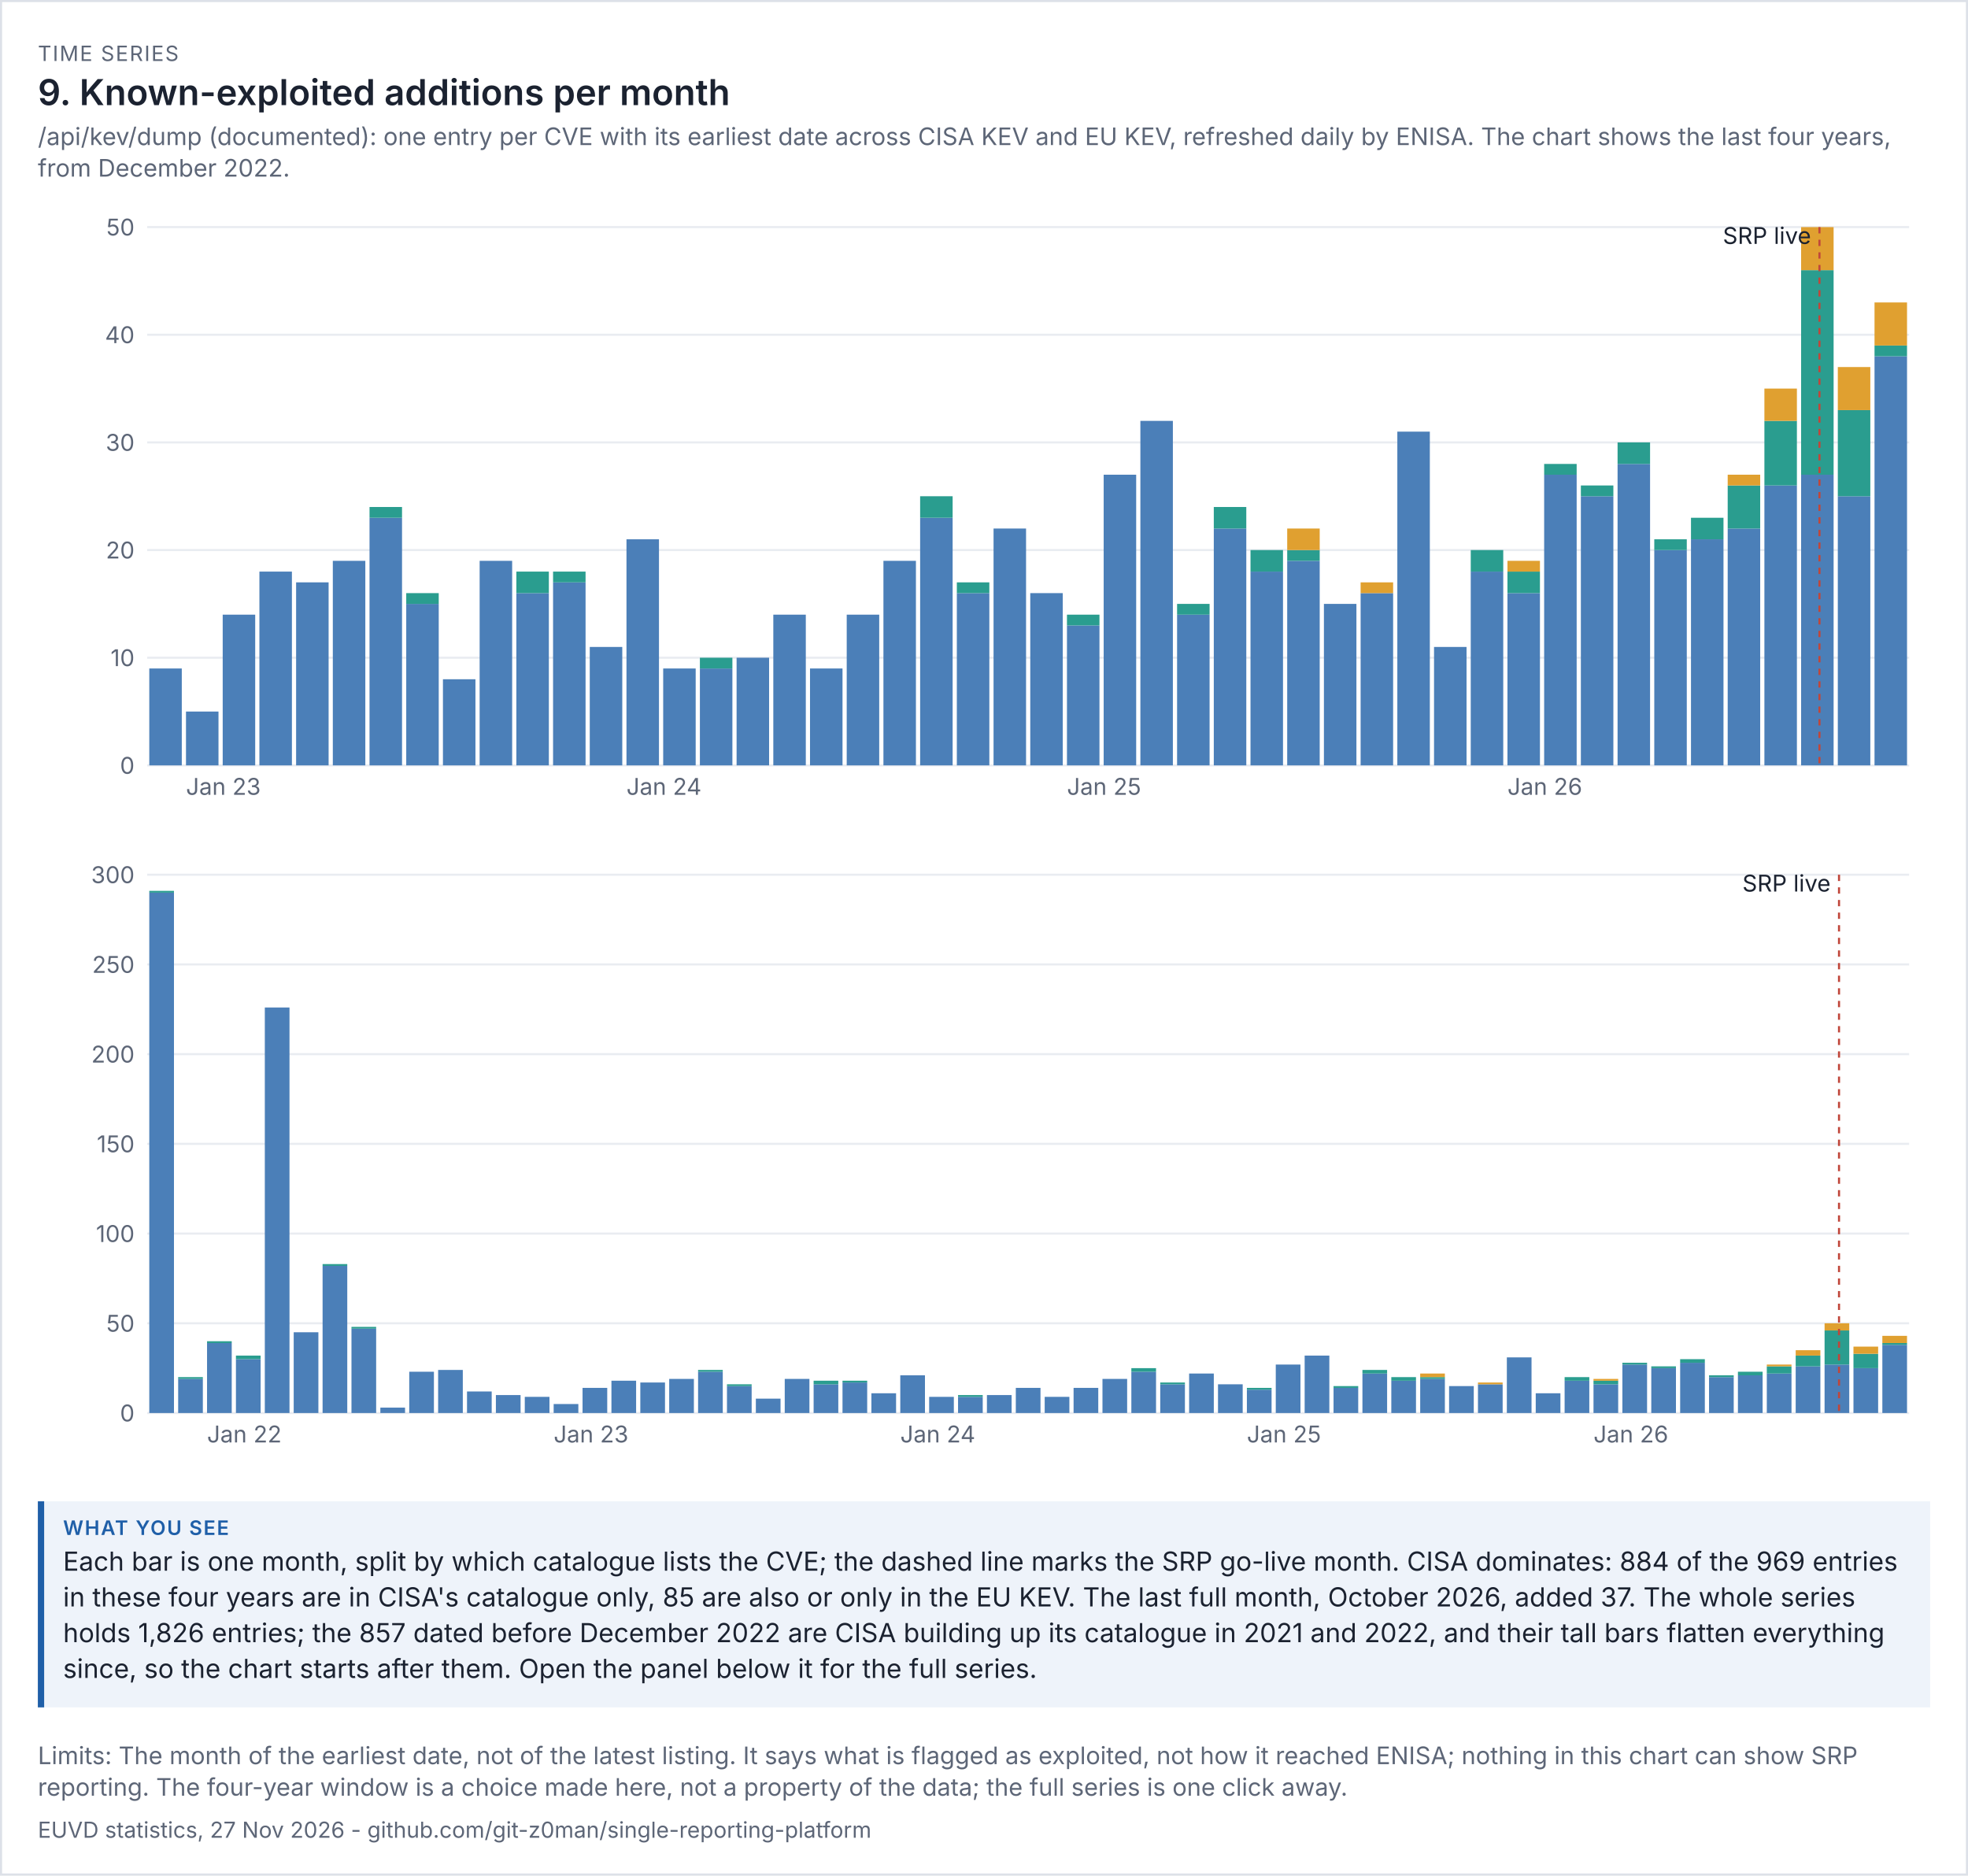
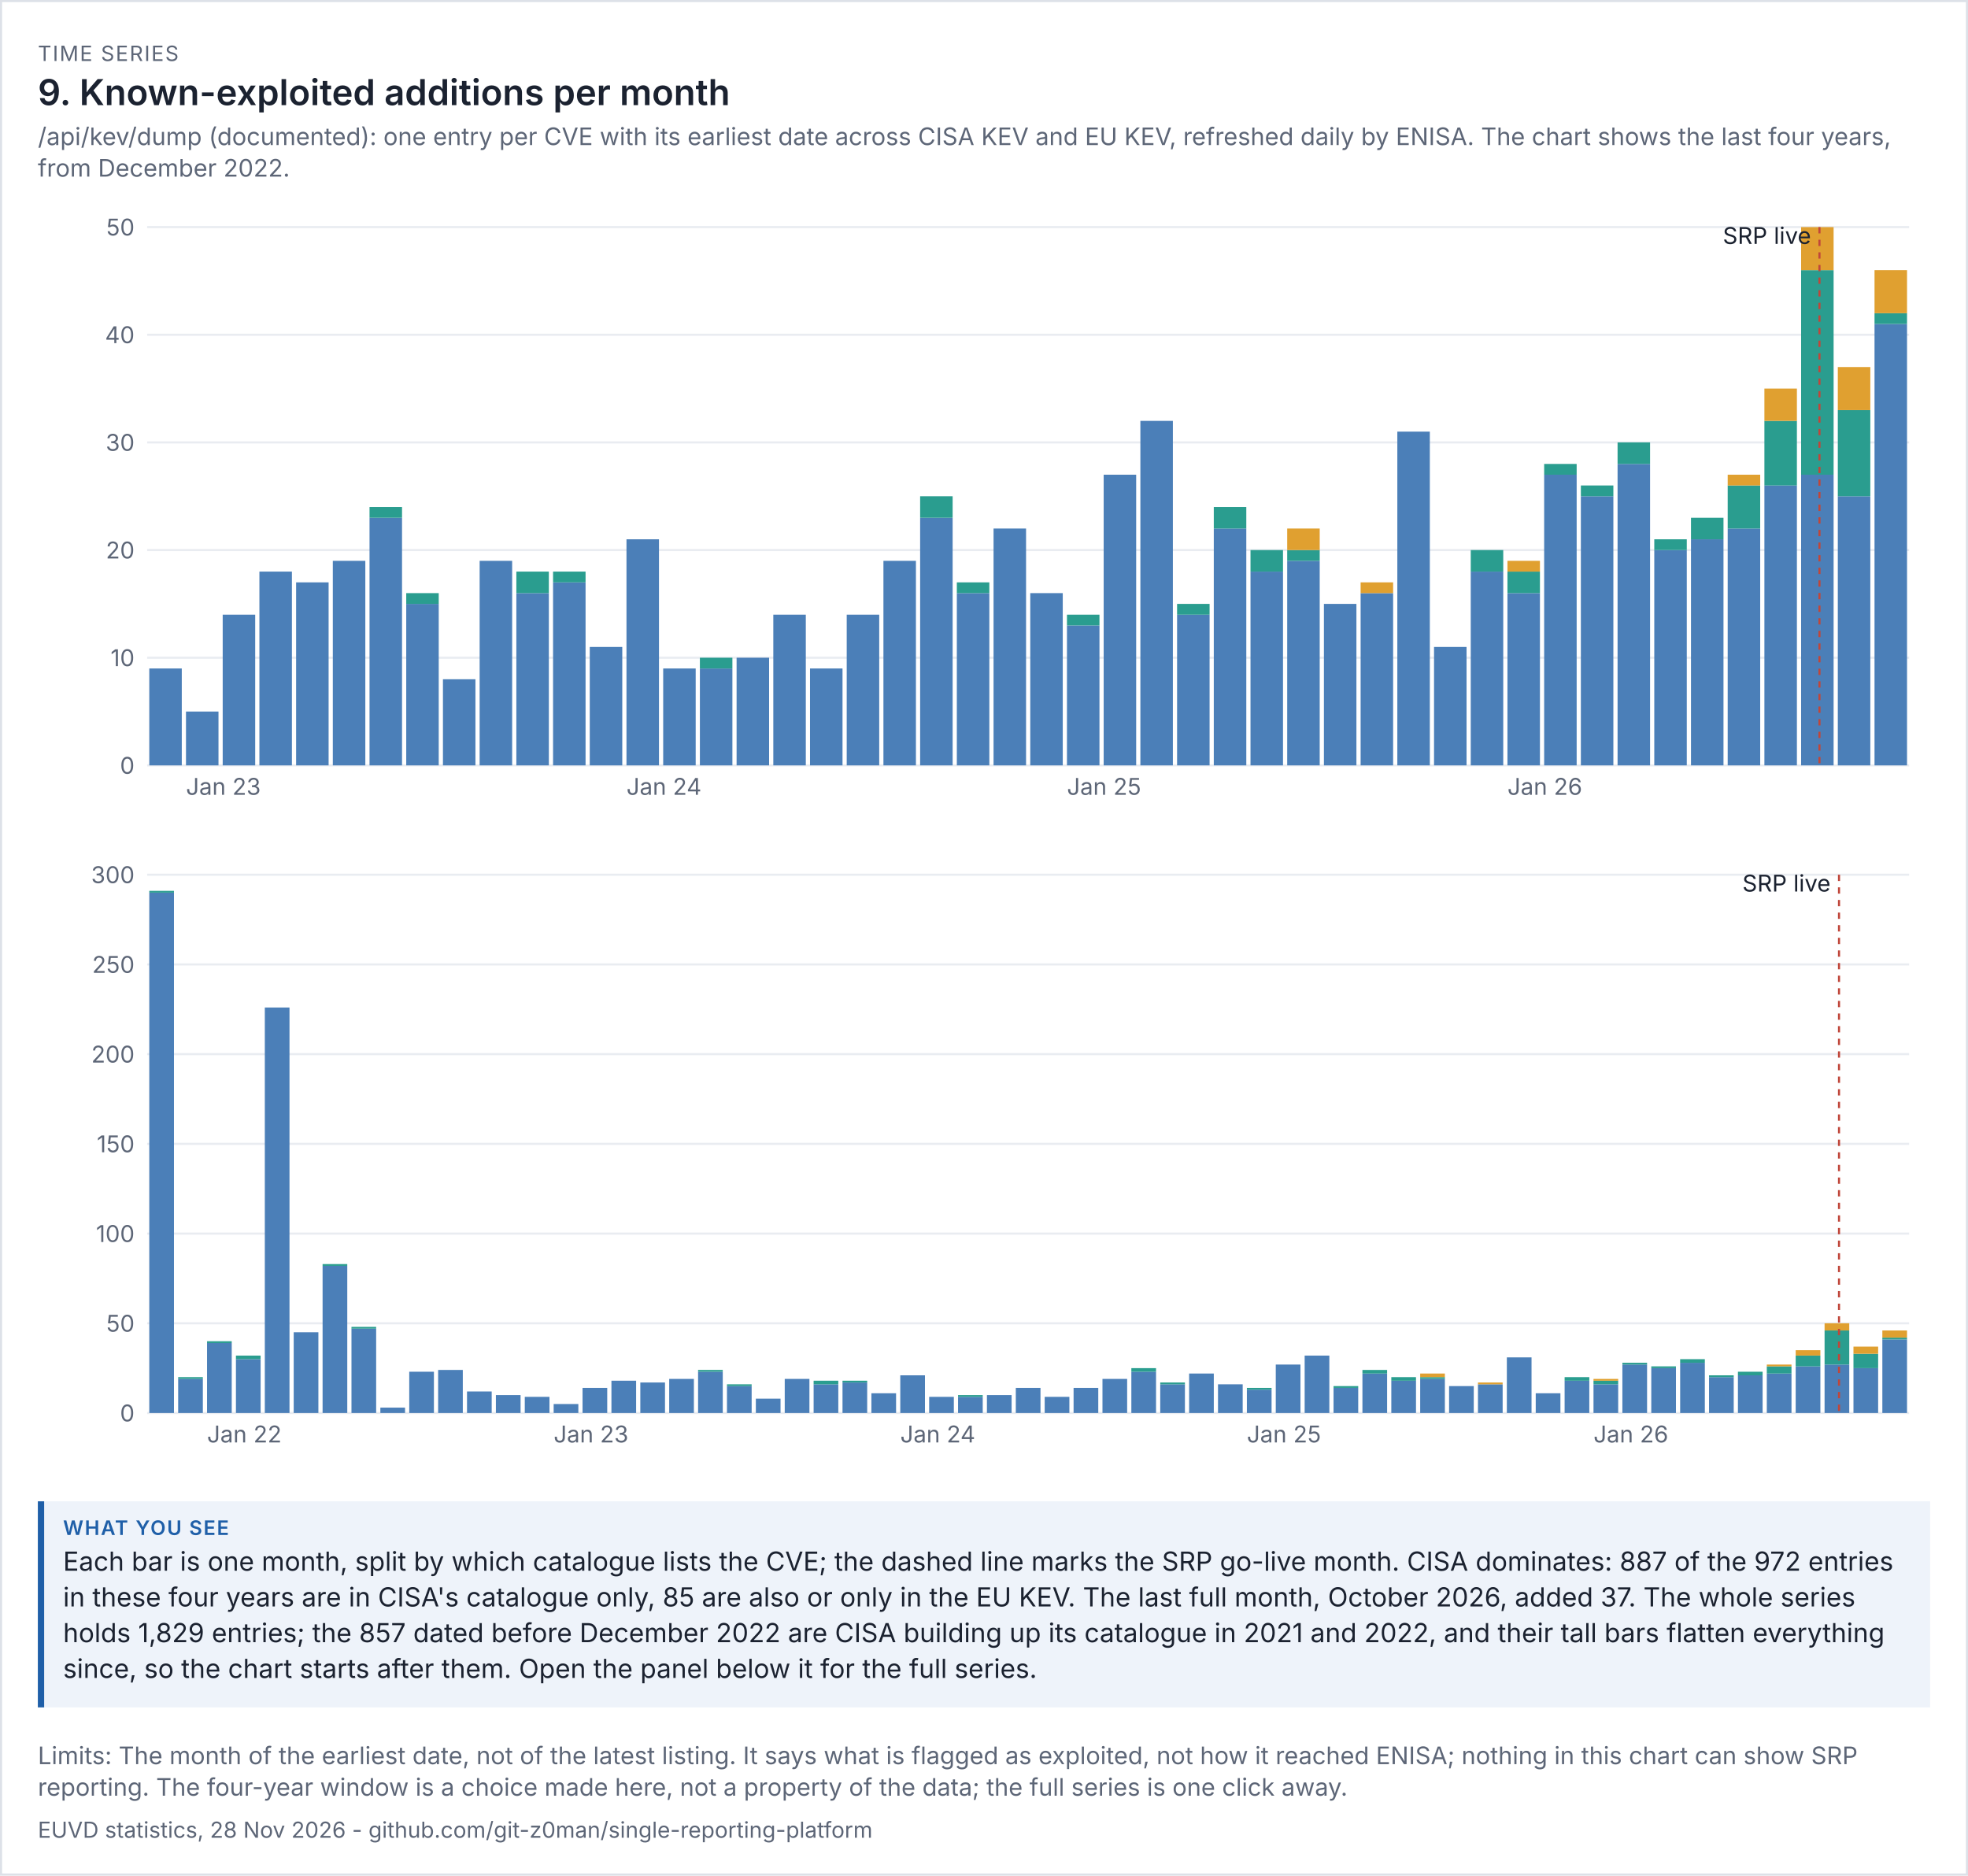
<svg xmlns="http://www.w3.org/2000/svg" viewBox="0 0 936 892" width="936" height="892" font-family="system-ui,-apple-system,'Segoe UI',sans-serif">
  <rect width="100%" height="100%" fill="#ffffff" />
  <rect x="0.5" y="0.5" width="935" height="891" fill="none" stroke="#dde1e8" />
  <text x="18" y="29" font-size="10" letter-spacing="0.6" fill="#5d6677">TIME SERIES</text>
  <text x="18" y="50" font-size="17" fill="#1b2230" font-weight="600">9. Known-exploited additions per month</text>
  <text x="18" y="69" font-size="11.5" fill="#5d6677">/api/kev/dump (documented): one entry per CVE with its earliest date across CISA KEV and EU KEV, refreshed daily by ENISA. The chart shows the last four years,</text>
  <text x="18" y="84" font-size="11.5" fill="#5d6677">from December 2022.</text>
  <g transform="translate(18,94) scale(1)" font-size="11">
    <svg viewBox="0 0 900 300" role="img" width="900" height="300">
      <g>
        <line x1="52" x2="890" y1="270" y2="270" stroke="rgb(233, 236, 241)" />
        <text x="46" y="274" text-anchor="end" fill="rgb(93, 102, 119)">0</text>
        <line x1="52" x2="890" y1="218.8" y2="218.8" stroke="rgb(233, 236, 241)" />
        <text x="46" y="222.8" text-anchor="end" fill="rgb(93, 102, 119)">10</text>
        <line x1="52" x2="890" y1="167.6" y2="167.6" stroke="rgb(233, 236, 241)" />
        <text x="46" y="171.6" text-anchor="end" fill="rgb(93, 102, 119)">20</text>
        <line x1="52" x2="890" y1="116.4" y2="116.4" stroke="rgb(233, 236, 241)" />
        <text x="46" y="120.4" text-anchor="end" fill="rgb(93, 102, 119)">30</text>
        <line x1="52" x2="890" y1="65.2" y2="65.2" stroke="rgb(233, 236, 241)" />
        <text x="46" y="69.2" text-anchor="end" fill="rgb(93, 102, 119)">40</text>
        <line x1="52" x2="890" y1="14" y2="14" stroke="rgb(233, 236, 241)" />
        <text x="46" y="18" text-anchor="end" fill="rgb(93, 102, 119)">50</text>
        <rect x="53" y="223.92" width="15.458" height="46.08" fill="rgb(75, 127, 184)" />
        <rect x="70.458" y="244.4" width="15.458" height="25.6" fill="rgb(75, 127, 184)" />
        <text x="70.458" y="284" fill="rgb(93, 102, 119)">Jan 23</text>
        <rect x="87.917" y="198.32" width="15.458" height="71.68" fill="rgb(75, 127, 184)" />
        <rect x="105.375" y="177.84" width="15.458" height="92.16" fill="rgb(75, 127, 184)" />
        <rect x="122.833" y="182.96" width="15.458" height="87.04" fill="rgb(75, 127, 184)" />
        <rect x="140.292" y="172.72" width="15.458" height="97.28" fill="rgb(75, 127, 184)" />
        <rect x="157.75" y="152.24" width="15.458" height="117.76" fill="rgb(75, 127, 184)" />
        <rect x="157.75" y="147.12" width="15.458" height="5.12" fill="rgb(42, 157, 143)" />
        <rect x="175.208" y="193.2" width="15.458" height="76.8" fill="rgb(75, 127, 184)" />
        <rect x="175.208" y="188.08" width="15.458" height="5.12" fill="rgb(42, 157, 143)" />
        <rect x="192.667" y="229.04" width="15.458" height="40.96" fill="rgb(75, 127, 184)" />
        <rect x="210.125" y="172.72" width="15.458" height="97.28" fill="rgb(75, 127, 184)" />
        <rect x="227.583" y="188.08" width="15.458" height="81.92" fill="rgb(75, 127, 184)" />
        <rect x="227.583" y="177.84" width="15.458" height="10.24" fill="rgb(42, 157, 143)" />
        <rect x="245.042" y="182.96" width="15.458" height="87.04" fill="rgb(75, 127, 184)" />
        <rect x="245.042" y="177.84" width="15.458" height="5.12" fill="rgb(42, 157, 143)" />
        <rect x="262.5" y="213.68" width="15.458" height="56.32" fill="rgb(75, 127, 184)" />
        <rect x="279.958" y="162.48" width="15.458" height="107.52" fill="rgb(75, 127, 184)" />
        <text x="279.958" y="284" fill="rgb(93, 102, 119)">Jan 24</text>
        <rect x="297.417" y="223.92" width="15.458" height="46.08" fill="rgb(75, 127, 184)" />
        <rect x="314.875" y="223.92" width="15.458" height="46.08" fill="rgb(75, 127, 184)" />
        <rect x="314.875" y="218.8" width="15.458" height="5.12" fill="rgb(42, 157, 143)" />
        <rect x="332.333" y="218.8" width="15.458" height="51.2" fill="rgb(75, 127, 184)" />
        <rect x="349.792" y="198.32" width="15.458" height="71.68" fill="rgb(75, 127, 184)" />
        <rect x="367.25" y="223.92" width="15.458" height="46.08" fill="rgb(75, 127, 184)" />
        <rect x="384.708" y="198.32" width="15.458" height="71.68" fill="rgb(75, 127, 184)" />
        <rect x="402.167" y="172.72" width="15.458" height="97.28" fill="rgb(75, 127, 184)" />
        <rect x="419.625" y="152.24" width="15.458" height="117.76" fill="rgb(75, 127, 184)" />
        <rect x="419.625" y="142" width="15.458" height="10.24" fill="rgb(42, 157, 143)" />
        <rect x="437.083" y="188.08" width="15.458" height="81.92" fill="rgb(75, 127, 184)" />
        <rect x="437.083" y="182.96" width="15.458" height="5.12" fill="rgb(42, 157, 143)" />
        <rect x="454.542" y="157.36" width="15.458" height="112.64" fill="rgb(75, 127, 184)" />
        <rect x="472" y="188.08" width="15.458" height="81.92" fill="rgb(75, 127, 184)" />
        <rect x="489.458" y="203.44" width="15.458" height="66.56" fill="rgb(75, 127, 184)" />
        <rect x="489.458" y="198.32" width="15.458" height="5.12" fill="rgb(42, 157, 143)" />
        <text x="489.458" y="284" fill="rgb(93, 102, 119)">Jan 25</text>
        <rect x="506.917" y="131.76" width="15.458" height="138.24" fill="rgb(75, 127, 184)" />
        <rect x="524.375" y="106.16" width="15.458" height="163.84" fill="rgb(75, 127, 184)" />
        <rect x="541.833" y="198.32" width="15.458" height="71.68" fill="rgb(75, 127, 184)" />
        <rect x="541.833" y="193.2" width="15.458" height="5.12" fill="rgb(42, 157, 143)" />
        <rect x="559.292" y="157.36" width="15.458" height="112.64" fill="rgb(75, 127, 184)" />
        <rect x="559.292" y="147.12" width="15.458" height="10.24" fill="rgb(42, 157, 143)" />
        <rect x="576.75" y="177.84" width="15.458" height="92.16" fill="rgb(75, 127, 184)" />
        <rect x="576.75" y="167.6" width="15.458" height="10.24" fill="rgb(42, 157, 143)" />
        <rect x="594.208" y="172.72" width="15.458" height="97.28" fill="rgb(75, 127, 184)" />
        <rect x="594.208" y="167.6" width="15.458" height="5.12" fill="rgb(42, 157, 143)" />
        <rect x="594.208" y="157.36" width="15.458" height="10.24" fill="rgb(224, 160, 48)" />
        <rect x="611.667" y="193.2" width="15.458" height="76.8" fill="rgb(75, 127, 184)" />
        <rect x="629.125" y="188.08" width="15.458" height="81.92" fill="rgb(75, 127, 184)" />
        <rect x="629.125" y="182.96" width="15.458" height="5.12" fill="rgb(224, 160, 48)" />
        <rect x="646.583" y="111.28" width="15.458" height="158.72" fill="rgb(75, 127, 184)" />
        <rect x="664.042" y="213.68" width="15.458" height="56.32" fill="rgb(75, 127, 184)" />
        <rect x="681.5" y="177.84" width="15.458" height="92.16" fill="rgb(75, 127, 184)" />
        <rect x="681.5" y="167.6" width="15.458" height="10.24" fill="rgb(42, 157, 143)" />
        <rect x="698.958" y="188.08" width="15.458" height="81.92" fill="rgb(75, 127, 184)" />
        <rect x="698.958" y="177.84" width="15.458" height="10.24" fill="rgb(42, 157, 143)" />
        <rect x="698.958" y="172.72" width="15.458" height="5.12" fill="rgb(224, 160, 48)" />
        <text x="698.958" y="284" fill="rgb(93, 102, 119)">Jan 26</text>
        <rect x="716.417" y="131.76" width="15.458" height="138.24" fill="rgb(75, 127, 184)" />
        <rect x="716.417" y="126.64" width="15.458" height="5.12" fill="rgb(42, 157, 143)" />
        <rect x="733.875" y="142" width="15.458" height="128" fill="rgb(75, 127, 184)" />
        <rect x="733.875" y="136.88" width="15.458" height="5.12" fill="rgb(42, 157, 143)" />
        <rect x="751.333" y="126.64" width="15.458" height="143.36" fill="rgb(75, 127, 184)" />
        <rect x="751.333" y="116.4" width="15.458" height="10.24" fill="rgb(42, 157, 143)" />
        <rect x="768.792" y="167.6" width="15.458" height="102.4" fill="rgb(75, 127, 184)" />
        <rect x="768.792" y="162.48" width="15.458" height="5.12" fill="rgb(42, 157, 143)" />
        <rect x="786.25" y="162.48" width="15.458" height="107.52" fill="rgb(75, 127, 184)" />
        <rect x="786.25" y="152.24" width="15.458" height="10.24" fill="rgb(42, 157, 143)" />
        <rect x="803.708" y="157.36" width="15.458" height="112.64" fill="rgb(75, 127, 184)" />
        <rect x="803.708" y="136.88" width="15.458" height="20.48" fill="rgb(42, 157, 143)" />
        <rect x="803.708" y="131.76" width="15.458" height="5.12" fill="rgb(224, 160, 48)" />
        <rect x="821.167" y="136.88" width="15.458" height="133.12" fill="rgb(75, 127, 184)" />
        <rect x="821.167" y="106.16" width="15.458" height="30.72" fill="rgb(42, 157, 143)" />
        <rect x="821.167" y="90.8" width="15.458" height="15.36" fill="rgb(224, 160, 48)" />
        <rect x="838.625" y="131.76" width="15.458" height="138.24" fill="rgb(75, 127, 184)" />
        <rect x="838.625" y="34.48" width="15.458" height="97.28" fill="rgb(42, 157, 143)" />
        <rect x="838.625" y="14" width="15.458" height="20.48" fill="rgb(224, 160, 48)" />
        <line x1="847.354" x2="847.354" y1="14" y2="270" stroke="rgb(192, 70, 58)" stroke-dasharray="3 3" />
        <text x="843.354" y="22" text-anchor="end" class="t" fill="rgb(27, 34, 48)">SRP live</text>
        <rect x="856.083" y="142" width="15.458" height="128" fill="rgb(75, 127, 184)" />
        <rect x="856.083" y="101.04" width="15.458" height="40.96" fill="rgb(42, 157, 143)" />
        <rect x="856.083" y="80.56" width="15.458" height="20.48" fill="rgb(224, 160, 48)" />
-         <rect x="873.542" y="75.44" width="15.458" height="194.56" fill="rgb(75, 127, 184)" />
-         <rect x="873.542" y="70.32" width="15.458" height="5.12" fill="rgb(42, 157, 143)" />
-         <rect x="873.542" y="49.84" width="15.458" height="20.48" fill="rgb(224, 160, 48)" />
+         <rect x="873.542" y="60.08" width="15.458" height="209.92" fill="rgb(75, 127, 184)" />
+         <rect x="873.542" y="54.96" width="15.458" height="5.12" fill="rgb(42, 157, 143)" />
+         <rect x="873.542" y="34.48" width="15.458" height="20.48" fill="rgb(224, 160, 48)" />
      </g>
    </svg>
  </g>
  <g transform="translate(18,402) scale(1)" font-size="11">
    <svg viewBox="0 0 900 300" role="img" width="900" height="300">
      <g>
        <line x1="52" x2="890" y1="270" y2="270" stroke="rgb(233, 236, 241)" />
        <text x="46" y="274" text-anchor="end" fill="rgb(93, 102, 119)">0</text>
        <line x1="52" x2="890" y1="227.333" y2="227.333" stroke="rgb(233, 236, 241)" />
        <text x="46" y="231.333" text-anchor="end" fill="rgb(93, 102, 119)">50</text>
        <line x1="52" x2="890" y1="184.667" y2="184.667" stroke="rgb(233, 236, 241)" />
        <text x="46" y="188.667" text-anchor="end" fill="rgb(93, 102, 119)">100</text>
        <line x1="52" x2="890" y1="142" y2="142" stroke="rgb(233, 236, 241)" />
        <text x="46" y="146" text-anchor="end" fill="rgb(93, 102, 119)">150</text>
        <line x1="52" x2="890" y1="99.333" y2="99.333" stroke="rgb(233, 236, 241)" />
        <text x="46" y="103.333" text-anchor="end" fill="rgb(93, 102, 119)">200</text>
        <line x1="52" x2="890" y1="56.667" y2="56.667" stroke="rgb(233, 236, 241)" />
        <text x="46" y="60.667" text-anchor="end" fill="rgb(93, 102, 119)">250</text>
        <line x1="52" x2="890" y1="14" y2="14" stroke="rgb(233, 236, 241)" />
        <text x="46" y="18" text-anchor="end" fill="rgb(93, 102, 119)">300</text>
        <rect x="53" y="22.533" width="11.738" height="247.467" fill="rgb(75, 127, 184)" />
        <rect x="53" y="21.68" width="11.738" height="0.853" fill="rgb(42, 157, 143)" />
        <rect x="66.738" y="253.787" width="11.738" height="16.213" fill="rgb(75, 127, 184)" />
        <rect x="66.738" y="252.933" width="11.738" height="0.853" fill="rgb(42, 157, 143)" />
        <rect x="80.475" y="236.72" width="11.738" height="33.28" fill="rgb(75, 127, 184)" />
        <rect x="80.475" y="235.867" width="11.738" height="0.853" fill="rgb(42, 157, 143)" />
        <text x="80.475" y="284" fill="rgb(93, 102, 119)">Jan 22</text>
        <rect x="94.213" y="244.4" width="11.738" height="25.6" fill="rgb(75, 127, 184)" />
        <rect x="94.213" y="242.693" width="11.738" height="1.707" fill="rgb(42, 157, 143)" />
        <rect x="107.951" y="77.147" width="11.738" height="192.853" fill="rgb(75, 127, 184)" />
        <rect x="121.689" y="231.6" width="11.738" height="38.4" fill="rgb(75, 127, 184)" />
        <rect x="135.426" y="200.027" width="11.738" height="69.973" fill="rgb(75, 127, 184)" />
        <rect x="135.426" y="199.173" width="11.738" height="0.853" fill="rgb(42, 157, 143)" />
        <rect x="149.164" y="229.893" width="11.738" height="40.107" fill="rgb(75, 127, 184)" />
        <rect x="149.164" y="229.04" width="11.738" height="0.853" fill="rgb(42, 157, 143)" />
        <rect x="162.902" y="267.44" width="11.738" height="2.56" fill="rgb(75, 127, 184)" />
        <rect x="176.639" y="250.373" width="11.738" height="19.627" fill="rgb(75, 127, 184)" />
        <rect x="190.377" y="249.52" width="11.738" height="20.48" fill="rgb(75, 127, 184)" />
        <rect x="204.115" y="259.76" width="11.738" height="10.24" fill="rgb(75, 127, 184)" />
        <rect x="217.852" y="261.467" width="11.738" height="8.533" fill="rgb(75, 127, 184)" />
        <rect x="231.59" y="262.32" width="11.738" height="7.68" fill="rgb(75, 127, 184)" />
        <rect x="245.328" y="265.733" width="11.738" height="4.267" fill="rgb(75, 127, 184)" />
        <text x="245.328" y="284" fill="rgb(93, 102, 119)">Jan 23</text>
        <rect x="259.066" y="258.053" width="11.738" height="11.947" fill="rgb(75, 127, 184)" />
        <rect x="272.803" y="254.64" width="11.738" height="15.36" fill="rgb(75, 127, 184)" />
        <rect x="286.541" y="255.493" width="11.738" height="14.507" fill="rgb(75, 127, 184)" />
        <rect x="300.279" y="253.787" width="11.738" height="16.213" fill="rgb(75, 127, 184)" />
        <rect x="314.016" y="250.373" width="11.738" height="19.627" fill="rgb(75, 127, 184)" />
        <rect x="314.016" y="249.52" width="11.738" height="0.853" fill="rgb(42, 157, 143)" />
        <rect x="327.754" y="257.2" width="11.738" height="12.8" fill="rgb(75, 127, 184)" />
        <rect x="327.754" y="256.347" width="11.738" height="0.853" fill="rgb(42, 157, 143)" />
        <rect x="341.492" y="263.173" width="11.738" height="6.827" fill="rgb(75, 127, 184)" />
        <rect x="355.23" y="253.787" width="11.738" height="16.213" fill="rgb(75, 127, 184)" />
        <rect x="368.967" y="256.347" width="11.738" height="13.653" fill="rgb(75, 127, 184)" />
        <rect x="368.967" y="254.64" width="11.738" height="1.707" fill="rgb(42, 157, 143)" />
        <rect x="382.705" y="255.493" width="11.738" height="14.507" fill="rgb(75, 127, 184)" />
        <rect x="382.705" y="254.64" width="11.738" height="0.853" fill="rgb(42, 157, 143)" />
        <rect x="396.443" y="260.613" width="11.738" height="9.387" fill="rgb(75, 127, 184)" />
        <rect x="410.18" y="252.08" width="11.738" height="17.92" fill="rgb(75, 127, 184)" />
        <text x="410.18" y="284" fill="rgb(93, 102, 119)">Jan 24</text>
        <rect x="423.918" y="262.32" width="11.738" height="7.68" fill="rgb(75, 127, 184)" />
        <rect x="437.656" y="262.32" width="11.738" height="7.68" fill="rgb(75, 127, 184)" />
        <rect x="437.656" y="261.467" width="11.738" height="0.853" fill="rgb(42, 157, 143)" />
        <rect x="451.393" y="261.467" width="11.738" height="8.533" fill="rgb(75, 127, 184)" />
        <rect x="465.131" y="258.053" width="11.738" height="11.947" fill="rgb(75, 127, 184)" />
        <rect x="478.869" y="262.32" width="11.738" height="7.68" fill="rgb(75, 127, 184)" />
        <rect x="492.607" y="258.053" width="11.738" height="11.947" fill="rgb(75, 127, 184)" />
        <rect x="506.344" y="253.787" width="11.738" height="16.213" fill="rgb(75, 127, 184)" />
        <rect x="520.082" y="250.373" width="11.738" height="19.627" fill="rgb(75, 127, 184)" />
        <rect x="520.082" y="248.667" width="11.738" height="1.707" fill="rgb(42, 157, 143)" />
        <rect x="533.82" y="256.347" width="11.738" height="13.653" fill="rgb(75, 127, 184)" />
        <rect x="533.82" y="255.493" width="11.738" height="0.853" fill="rgb(42, 157, 143)" />
        <rect x="547.557" y="251.227" width="11.738" height="18.773" fill="rgb(75, 127, 184)" />
        <rect x="561.295" y="256.347" width="11.738" height="13.653" fill="rgb(75, 127, 184)" />
        <rect x="575.033" y="258.907" width="11.738" height="11.093" fill="rgb(75, 127, 184)" />
        <rect x="575.033" y="258.053" width="11.738" height="0.853" fill="rgb(42, 157, 143)" />
        <text x="575.033" y="284" fill="rgb(93, 102, 119)">Jan 25</text>
        <rect x="588.77" y="246.96" width="11.738" height="23.04" fill="rgb(75, 127, 184)" />
        <rect x="602.508" y="242.693" width="11.738" height="27.307" fill="rgb(75, 127, 184)" />
        <rect x="616.246" y="258.053" width="11.738" height="11.947" fill="rgb(75, 127, 184)" />
        <rect x="616.246" y="257.2" width="11.738" height="0.853" fill="rgb(42, 157, 143)" />
        <rect x="629.984" y="251.227" width="11.738" height="18.773" fill="rgb(75, 127, 184)" />
        <rect x="629.984" y="249.52" width="11.738" height="1.707" fill="rgb(42, 157, 143)" />
        <rect x="643.721" y="254.64" width="11.738" height="15.36" fill="rgb(75, 127, 184)" />
        <rect x="643.721" y="252.933" width="11.738" height="1.707" fill="rgb(42, 157, 143)" />
        <rect x="657.459" y="253.787" width="11.738" height="16.213" fill="rgb(75, 127, 184)" />
        <rect x="657.459" y="252.933" width="11.738" height="0.853" fill="rgb(42, 157, 143)" />
        <rect x="657.459" y="251.227" width="11.738" height="1.707" fill="rgb(224, 160, 48)" />
        <rect x="671.197" y="257.2" width="11.738" height="12.8" fill="rgb(75, 127, 184)" />
        <rect x="684.934" y="256.347" width="11.738" height="13.653" fill="rgb(75, 127, 184)" />
        <rect x="684.934" y="255.493" width="11.738" height="0.853" fill="rgb(224, 160, 48)" />
        <rect x="698.672" y="243.547" width="11.738" height="26.453" fill="rgb(75, 127, 184)" />
        <rect x="712.41" y="260.613" width="11.738" height="9.387" fill="rgb(75, 127, 184)" />
        <rect x="726.148" y="254.64" width="11.738" height="15.36" fill="rgb(75, 127, 184)" />
        <rect x="726.148" y="252.933" width="11.738" height="1.707" fill="rgb(42, 157, 143)" />
        <rect x="739.885" y="256.347" width="11.738" height="13.653" fill="rgb(75, 127, 184)" />
        <rect x="739.885" y="254.64" width="11.738" height="1.707" fill="rgb(42, 157, 143)" />
        <rect x="739.885" y="253.787" width="11.738" height="0.853" fill="rgb(224, 160, 48)" />
        <text x="739.885" y="284" fill="rgb(93, 102, 119)">Jan 26</text>
        <rect x="753.623" y="246.96" width="11.738" height="23.04" fill="rgb(75, 127, 184)" />
        <rect x="753.623" y="246.107" width="11.738" height="0.853" fill="rgb(42, 157, 143)" />
        <rect x="767.361" y="248.667" width="11.738" height="21.333" fill="rgb(75, 127, 184)" />
        <rect x="767.361" y="247.813" width="11.738" height="0.853" fill="rgb(42, 157, 143)" />
        <rect x="781.098" y="246.107" width="11.738" height="23.893" fill="rgb(75, 127, 184)" />
        <rect x="781.098" y="244.4" width="11.738" height="1.707" fill="rgb(42, 157, 143)" />
        <rect x="794.836" y="252.933" width="11.738" height="17.067" fill="rgb(75, 127, 184)" />
        <rect x="794.836" y="252.08" width="11.738" height="0.853" fill="rgb(42, 157, 143)" />
        <rect x="808.574" y="252.08" width="11.738" height="17.92" fill="rgb(75, 127, 184)" />
        <rect x="808.574" y="250.373" width="11.738" height="1.707" fill="rgb(42, 157, 143)" />
        <rect x="822.311" y="251.227" width="11.738" height="18.773" fill="rgb(75, 127, 184)" />
        <rect x="822.311" y="247.813" width="11.738" height="3.413" fill="rgb(42, 157, 143)" />
        <rect x="822.311" y="246.96" width="11.738" height="0.853" fill="rgb(224, 160, 48)" />
        <rect x="836.049" y="247.813" width="11.738" height="22.187" fill="rgb(75, 127, 184)" />
        <rect x="836.049" y="242.693" width="11.738" height="5.12" fill="rgb(42, 157, 143)" />
        <rect x="836.049" y="240.133" width="11.738" height="2.56" fill="rgb(224, 160, 48)" />
        <rect x="849.787" y="246.96" width="11.738" height="23.04" fill="rgb(75, 127, 184)" />
        <rect x="849.787" y="230.747" width="11.738" height="16.213" fill="rgb(42, 157, 143)" />
        <rect x="849.787" y="227.333" width="11.738" height="3.413" fill="rgb(224, 160, 48)" />
        <line x1="856.656" x2="856.656" y1="14" y2="270" stroke="rgb(192, 70, 58)" stroke-dasharray="3 3" />
        <text x="852.656" y="22" text-anchor="end" class="t" fill="rgb(27, 34, 48)">SRP live</text>
        <rect x="863.525" y="248.667" width="11.738" height="21.333" fill="rgb(75, 127, 184)" />
        <rect x="863.525" y="241.84" width="11.738" height="6.827" fill="rgb(42, 157, 143)" />
        <rect x="863.525" y="238.427" width="11.738" height="3.413" fill="rgb(224, 160, 48)" />
-         <rect x="877.262" y="237.573" width="11.738" height="32.427" fill="rgb(75, 127, 184)" />
-         <rect x="877.262" y="236.72" width="11.738" height="0.853" fill="rgb(42, 157, 143)" />
-         <rect x="877.262" y="233.307" width="11.738" height="3.413" fill="rgb(224, 160, 48)" />
+         <rect x="877.262" y="235.013" width="11.738" height="34.987" fill="rgb(75, 127, 184)" />
+         <rect x="877.262" y="234.16" width="11.738" height="0.853" fill="rgb(42, 157, 143)" />
+         <rect x="877.262" y="230.747" width="11.738" height="3.413" fill="rgb(224, 160, 48)" />
      </g>
    </svg>
  </g>
  <rect x="18" y="714" width="900" height="98" fill="#eef3fa" />
  <rect x="18" y="714" width="3" height="98" fill="#1f5fa8" />
  <text x="30" y="730" font-size="9.5" letter-spacing="0.6" font-weight="600" fill="#1f5fa8">WHAT YOU SEE</text>
-   <text x="30" y="747" font-size="12.5" fill="#1b2230">Each bar is one month, split by which catalogue lists the CVE; the dashed line marks the SRP go-live month. CISA dominates: 884 of the 969 entries</text>
+   <text x="30" y="747" font-size="12.5" fill="#1b2230">Each bar is one month, split by which catalogue lists the CVE; the dashed line marks the SRP go-live month. CISA dominates: 887 of the 972 entries</text>
  <text x="30" y="764" font-size="12.5" fill="#1b2230">in these four years are in CISA's catalogue only, 85 are also or only in the EU KEV. The last full month, October 2026, added 37. The whole series</text>
-   <text x="30" y="781" font-size="12.5" fill="#1b2230">holds 1,826 entries; the 857 dated before December 2022 are CISA building up its catalogue in 2021 and 2022, and their tall bars flatten everything</text>
+   <text x="30" y="781" font-size="12.5" fill="#1b2230">holds 1,829 entries; the 857 dated before December 2022 are CISA building up its catalogue in 2021 and 2022, and their tall bars flatten everything</text>
  <text x="30" y="798" font-size="12.5" fill="#1b2230">since, so the chart starts after them. Open the panel below it for the full series.</text>
  <text x="18" y="839" font-size="11.5" fill="#5d6677">Limits: The month of the earliest date, not of the latest listing. It says what is flagged as exploited, not how it reached ENISA; nothing in this chart can show SRP</text>
  <text x="18" y="854" font-size="11.5" fill="#5d6677">reporting. The four-year window is a choice made here, not a property of the data; the full series is one click away.</text>
-   <text x="18" y="874" font-size="10.5" fill="#5d6677">EUVD statistics, 27 Nov 2026 - github.com/git-z0man/single-reporting-platform</text>
+   <text x="18" y="874" font-size="10.5" fill="#5d6677">EUVD statistics, 28 Nov 2026 - github.com/git-z0man/single-reporting-platform</text>
</svg>
